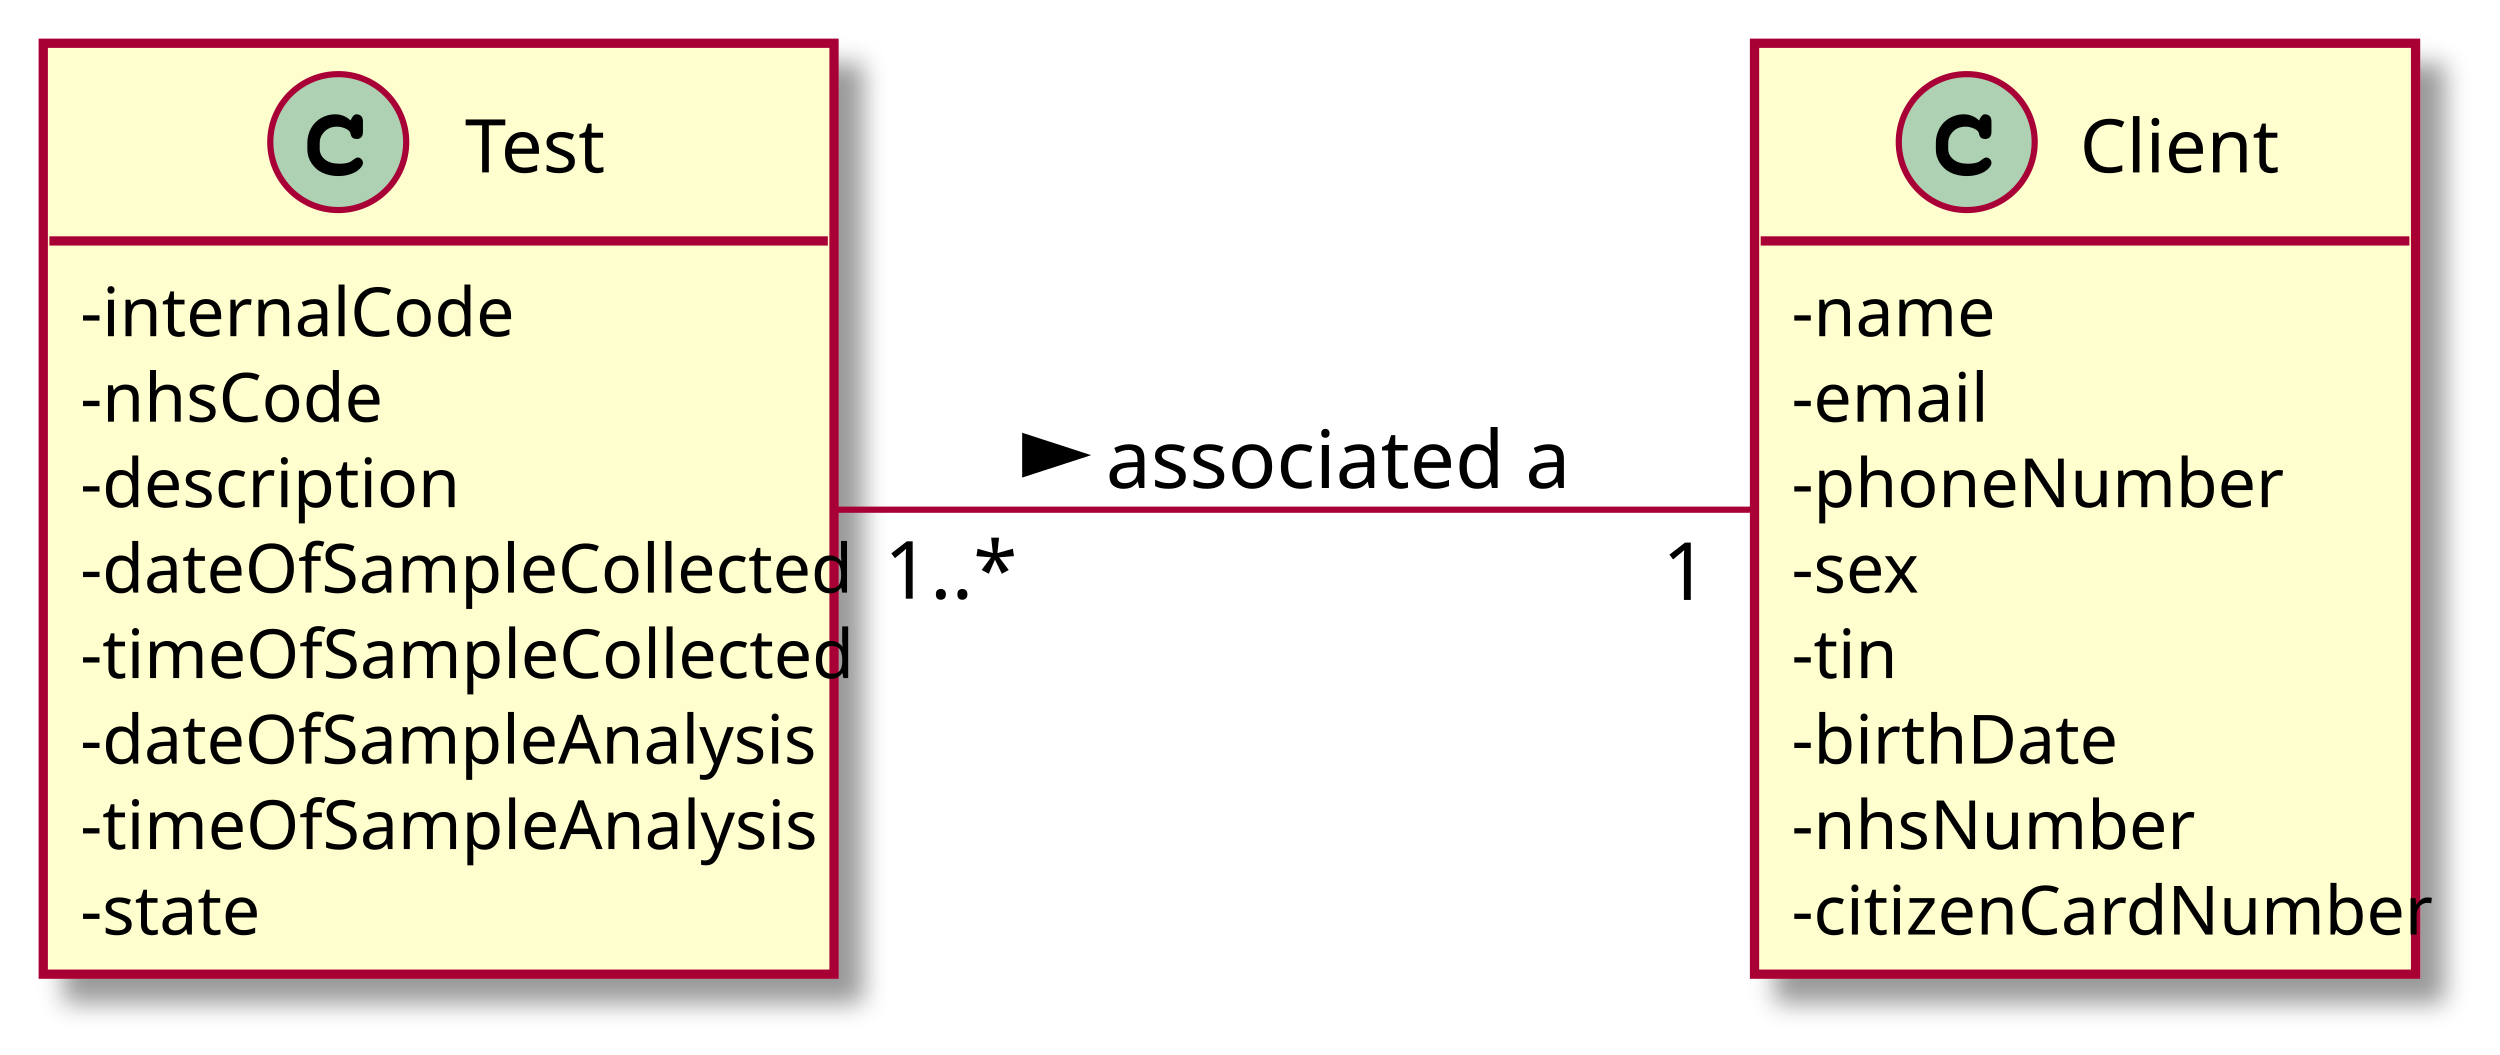
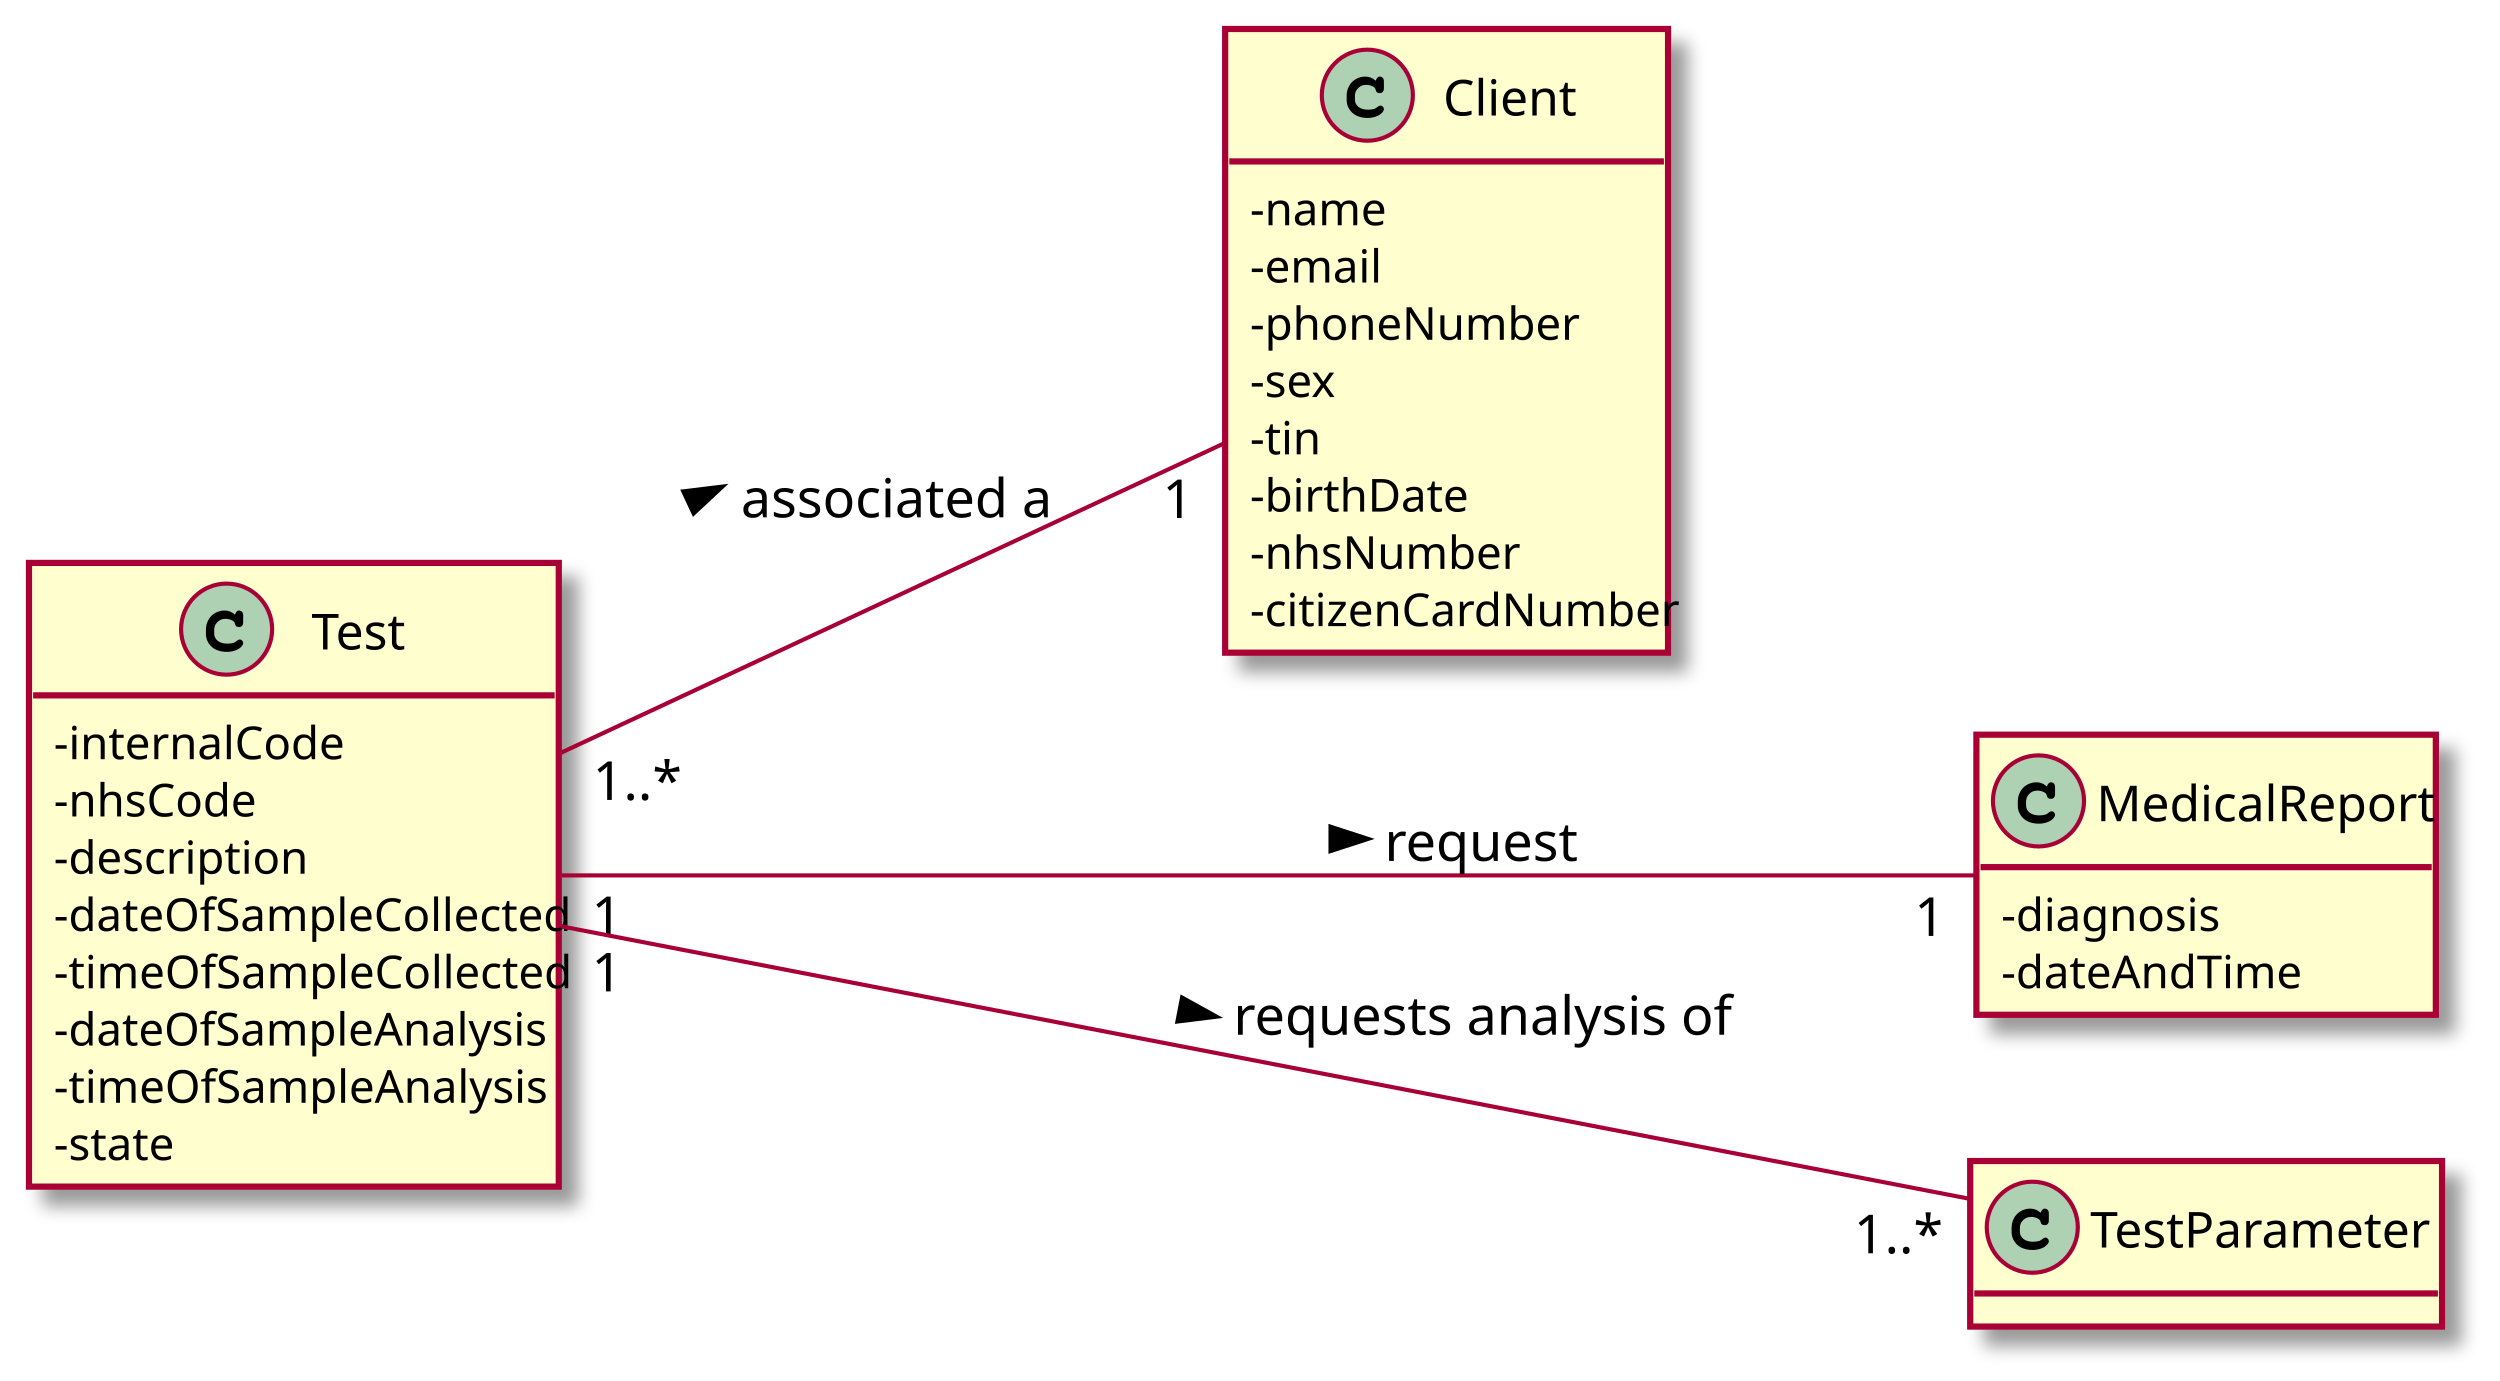
- <svg xmlns="http://www.w3.org/2000/svg" contentScriptType="application/ecmascript" contentStyleType="text/css" height="256.5px" preserveAspectRatio="none" style="width:607px;height:256px;" version="1.1" viewBox="0 0 607 256" width="607.5px" zoomAndPan="magnify">
+ <svg xmlns="http://www.w3.org/2000/svg" contentScriptType="application/ecmascript" contentStyleType="text/css" height="417.5px" preserveAspectRatio="none" style="width:755px;height:417px;" version="1.1" viewBox="0 0 755 417" width="755px" zoomAndPan="magnify">
  <defs>
-     <filter height="300%" id="f1f2donyg7ik0x" width="300%" x="-1" y="-1">
-       <feGaussianBlur result="blurOut" stdDeviation="3.0" />
+     <filter height="300%" id="f158sy5p9tboy1" width="300%" x="-1" y="-1">
+       <feGaussianBlur result="blurOut" stdDeviation="2.5" />
      <feColorMatrix in="blurOut" result="blurOut2" type="matrix" values="0 0 0 0 0 0 0 0 0 0 0 0 0 0 0 0 0 0 .4 0" />
-       <feOffset dx="6.0" dy="6.0" in="blurOut2" result="blurOut3" />
+       <feOffset dx="5.0" dy="5.0" in="blurOut2" result="blurOut3" />
      <feBlend in="SourceGraphic" in2="blurOut3" mode="normal" />
    </filter>
  </defs>
  <g>
-     <rect codeLine="6" fill="#FEFECE" filter="url(#f1f2donyg7ik0x)" height="226.031" id="Test" style="stroke:#A80036;stroke-width:2.25;" width="192" x="10.5" y="10.5" />
-     <ellipse cx="82.125" cy="34.5" fill="#ADD1B2" rx="16.5" ry="16.5" style="stroke:#A80036;stroke-width:1.5;" />
-     <path d="M85.125,29.25 Q85.43,28.5 85.781,28.125 Q86.133,27.75 86.531,27.75 Q87.234,27.75 87.68,28.172 Q88.125,28.594 88.125,29.578 L88.125,31.922 Q88.125,32.906 87.703,33.328 Q87.281,33.75 86.625,33.75 Q86.039,33.75 85.664,33.492 Q85.289,33.234 85.125,32.555 Q85.055,32.086 84.797,31.828 Q84.328,31.336 83.484,31.055 Q82.641,30.75 81.797,30.75 Q80.742,30.75 79.852,31.172 Q78.984,31.594 78.305,32.531 Q77.625,33.469 77.625,34.758 L77.625,36.141 Q77.625,37.688 78.891,38.719 Q80.156,39.75 82.406,39.75 Q83.742,39.75 84.68,39.445 Q85.219,39.281 85.828,38.742 Q86.227,38.438 86.438,38.344 Q86.648,38.25 86.906,38.25 Q87.398,38.25 87.75,38.648 Q88.125,39.023 88.125,39.562 Q88.125,40.078 87.609,40.688 Q86.859,41.578 85.664,42.07 Q84.094,42.75 82.172,42.75 Q79.922,42.75 78.117,41.859 Q76.664,41.156 75.633,39.633 Q74.625,38.109 74.625,36.305 L74.625,34.664 Q74.625,32.789 75.516,31.148 Q76.43,29.508 78,28.641 Q79.594,27.75 81.375,27.75 Q82.453,27.75 83.391,28.125 Q84.328,28.5 85.125,29.25 Z " fill="#000000" />
-     <text fill="#000000" font-family="sans-serif" font-size="18" lengthAdjust="spacing" textLength="36" x="112.875" y="41.865">Test</text>
-     <line style="stroke:#A80036;stroke-width:2.25;" x1="12" x2="201" y1="58.5" y2="58.5" />
-     <text fill="#000000" font-family="sans-serif" font-size="16.5" lengthAdjust="spacing" textLength="96" x="19.5" y="81.628">-internalCode</text>
-     <text fill="#000000" font-family="sans-serif" font-size="16.5" lengthAdjust="spacing" textLength="70.5" x="19.5" y="102.382">-nhsCode</text>
-     <text fill="#000000" font-family="sans-serif" font-size="16.5" lengthAdjust="spacing" textLength="85.5" x="19.5" y="123.136">-description</text>
-     <text fill="#000000" font-family="sans-serif" font-size="16.5" lengthAdjust="spacing" textLength="174" x="19.5" y="143.89">-dateOfSampleCollected</text>
-     <text fill="#000000" font-family="sans-serif" font-size="16.5" lengthAdjust="spacing" textLength="171" x="19.5" y="164.644">-timeOfSampleCollected</text>
-     <text fill="#000000" font-family="sans-serif" font-size="16.5" lengthAdjust="spacing" textLength="171" x="19.5" y="185.398">-dateOfSampleAnalysis</text>
-     <text fill="#000000" font-family="sans-serif" font-size="16.5" lengthAdjust="spacing" textLength="168" x="19.5" y="206.152">-timeOfSampleAnalysis</text>
-     <text fill="#000000" font-family="sans-serif" font-size="16.5" lengthAdjust="spacing" textLength="42" x="19.5" y="226.906">-state</text>
-     <rect codeLine="17" fill="#FEFECE" filter="url(#f1f2donyg7ik0x)" height="226.031" id="Client" style="stroke:#A80036;stroke-width:2.25;" width="160.5" x="426" y="10.5" />
-     <ellipse cx="477.525" cy="34.5" fill="#ADD1B2" rx="16.5" ry="16.5" style="stroke:#A80036;stroke-width:1.5;" />
-     <path d="M480.525,29.25 Q480.83,28.5 481.181,28.125 Q481.533,27.75 481.931,27.75 Q482.634,27.75 483.08,28.172 Q483.525,28.594 483.525,29.578 L483.525,31.922 Q483.525,32.906 483.103,33.328 Q482.681,33.75 482.025,33.75 Q481.439,33.75 481.064,33.492 Q480.689,33.234 480.525,32.555 Q480.455,32.086 480.197,31.828 Q479.728,31.336 478.884,31.055 Q478.041,30.75 477.197,30.75 Q476.142,30.75 475.252,31.172 Q474.384,31.594 473.705,32.531 Q473.025,33.469 473.025,34.758 L473.025,36.141 Q473.025,37.688 474.291,38.719 Q475.556,39.75 477.806,39.75 Q479.142,39.75 480.08,39.445 Q480.619,39.281 481.228,38.742 Q481.627,38.438 481.837,38.344 Q482.048,38.25 482.306,38.25 Q482.798,38.25 483.15,38.648 Q483.525,39.023 483.525,39.562 Q483.525,40.078 483.009,40.688 Q482.259,41.578 481.064,42.07 Q479.494,42.75 477.572,42.75 Q475.322,42.75 473.517,41.859 Q472.064,41.156 471.033,39.633 Q470.025,38.109 470.025,36.305 L470.025,34.664 Q470.025,32.789 470.916,31.148 Q471.83,29.508 473.4,28.641 Q474.994,27.75 476.775,27.75 Q477.853,27.75 478.791,28.125 Q479.728,28.5 480.525,29.25 Z " fill="#000000" />
-     <text fill="#000000" font-family="sans-serif" font-size="18" lengthAdjust="spacing" textLength="48" x="504.975" y="41.865">Client</text>
-     <line style="stroke:#A80036;stroke-width:2.25;" x1="427.5" x2="585" y1="58.5" y2="58.5" />
-     <text fill="#000000" font-family="sans-serif" font-size="16.5" lengthAdjust="spacing" textLength="45" x="435" y="81.628">-name</text>
-     <text fill="#000000" font-family="sans-serif" font-size="16.5" lengthAdjust="spacing" textLength="42" x="435" y="102.382">-email</text>
-     <text fill="#000000" font-family="sans-serif" font-size="16.5" lengthAdjust="spacing" textLength="106.5" x="435" y="123.136">-phoneNumber</text>
-     <text fill="#000000" font-family="sans-serif" font-size="16.5" lengthAdjust="spacing" textLength="33" x="435" y="143.89">-sex</text>
-     <text fill="#000000" font-family="sans-serif" font-size="16.5" lengthAdjust="spacing" textLength="22.5" x="435" y="164.644">-tin</text>
-     <text fill="#000000" font-family="sans-serif" font-size="16.5" lengthAdjust="spacing" textLength="70.5" x="435" y="185.398">-birthDate</text>
-     <text fill="#000000" font-family="sans-serif" font-size="16.5" lengthAdjust="spacing" textLength="88.5" x="435" y="206.152">-nhsNumber</text>
-     <text fill="#000000" font-family="sans-serif" font-size="16.5" lengthAdjust="spacing" textLength="142.5" x="435" y="226.906">-citizenCardNumber</text>
-     <path codeLine="28" d="M202.53,123.75 C270.6,123.75 361.395,123.75 425.64,123.75 " fill="none" id="Test-Client" style="stroke:#A80036;stroke-width:1.5;" />
-     <polygon fill="#000000" points="262.5,110.514,248.932,106.105,248.932,114.922,262.5,110.514" style="stroke:#000000;stroke-width:1.5;" />
-     <text fill="#000000" font-family="sans-serif" font-size="19.5" lengthAdjust="spacing" textLength="111" x="268.5" y="118.493">associated a</text>
-     <text fill="#000000" font-family="sans-serif" font-size="19.5" lengthAdjust="spacing" textLength="30" x="214.674" y="145.36">1..*</text>
-     <text fill="#000000" font-family="sans-serif" font-size="19.5" lengthAdjust="spacing" textLength="10.5" x="403.603" y="145.672">1</text>
+     <rect codeLine="6" fill="#FEFECE" filter="url(#f158sy5p9tboy1)" height="188.359" id="Test" style="stroke:#A80036;stroke-width:1.875;" width="160" x="8.75" y="170" />
+     <ellipse cx="68.438" cy="190" fill="#ADD1B2" rx="13.75" ry="13.75" style="stroke:#A80036;stroke-width:1.25;" />
+     <path d="M70.938,185.625 Q71.191,185 71.484,184.688 Q71.777,184.375 72.109,184.375 Q72.695,184.375 73.066,184.727 Q73.438,185.078 73.438,185.898 L73.438,187.852 Q73.438,188.672 73.086,189.023 Q72.734,189.375 72.188,189.375 Q71.699,189.375 71.387,189.16 Q71.074,188.945 70.938,188.379 Q70.879,187.988 70.664,187.773 Q70.273,187.363 69.57,187.129 Q68.867,186.875 68.164,186.875 Q67.285,186.875 66.543,187.227 Q65.82,187.578 65.254,188.359 Q64.688,189.141 64.688,190.215 L64.688,191.367 Q64.688,192.656 65.742,193.516 Q66.797,194.375 68.672,194.375 Q69.785,194.375 70.566,194.121 Q71.016,193.984 71.523,193.535 Q71.856,193.281 72.031,193.203 Q72.207,193.125 72.422,193.125 Q72.832,193.125 73.125,193.457 Q73.438,193.769 73.438,194.219 Q73.438,194.648 73.008,195.156 Q72.383,195.898 71.387,196.309 Q70.078,196.875 68.477,196.875 Q66.602,196.875 65.098,196.133 Q63.887,195.547 63.027,194.277 Q62.188,193.008 62.188,191.504 L62.188,190.137 Q62.188,188.574 62.93,187.207 Q63.691,185.84 65,185.117 Q66.328,184.375 67.812,184.375 Q68.711,184.375 69.492,184.688 Q70.273,185 70.938,185.625 Z " fill="#000000" />
+     <text fill="#000000" font-family="sans-serif" font-size="15" lengthAdjust="spacing" textLength="30" x="94.062" y="196.138">Test</text>
+     <line style="stroke:#A80036;stroke-width:1.875;" x1="10" x2="167.5" y1="210" y2="210" />
+     <text fill="#000000" font-family="sans-serif" font-size="13.75" lengthAdjust="spacing" textLength="80" x="16.25" y="229.274">-internalCode</text>
+     <text fill="#000000" font-family="sans-serif" font-size="13.75" lengthAdjust="spacing" textLength="58.75" x="16.25" y="246.569">-nhsCode</text>
+     <text fill="#000000" font-family="sans-serif" font-size="13.75" lengthAdjust="spacing" textLength="71.25" x="16.25" y="263.863">-description</text>
+     <text fill="#000000" font-family="sans-serif" font-size="13.75" lengthAdjust="spacing" textLength="145" x="16.25" y="281.158">-dateOfSampleCollected</text>
+     <text fill="#000000" font-family="sans-serif" font-size="13.75" lengthAdjust="spacing" textLength="142.5" x="16.25" y="298.453">-timeOfSampleCollected</text>
+     <text fill="#000000" font-family="sans-serif" font-size="13.75" lengthAdjust="spacing" textLength="142.5" x="16.25" y="315.748">-dateOfSampleAnalysis</text>
+     <text fill="#000000" font-family="sans-serif" font-size="13.75" lengthAdjust="spacing" textLength="140" x="16.25" y="333.043">-timeOfSampleAnalysis</text>
+     <text fill="#000000" font-family="sans-serif" font-size="13.75" lengthAdjust="spacing" textLength="35" x="16.25" y="350.338">-state</text>
+     <rect codeLine="17" fill="#FEFECE" filter="url(#f158sy5p9tboy1)" height="188.359" id="Client" style="stroke:#A80036;stroke-width:1.875;" width="133.75" x="370" y="8.75" />
+     <ellipse cx="412.938" cy="28.75" fill="#ADD1B2" rx="13.75" ry="13.75" style="stroke:#A80036;stroke-width:1.25;" />
+     <path d="M415.438,24.375 Q415.691,23.75 415.984,23.438 Q416.277,23.125 416.609,23.125 Q417.195,23.125 417.566,23.477 Q417.938,23.828 417.938,24.648 L417.938,26.602 Q417.938,27.422 417.586,27.773 Q417.234,28.125 416.688,28.125 Q416.199,28.125 415.887,27.91 Q415.574,27.695 415.438,27.129 Q415.379,26.738 415.164,26.523 Q414.773,26.113 414.07,25.879 Q413.367,25.625 412.664,25.625 Q411.785,25.625 411.043,25.977 Q410.32,26.328 409.754,27.109 Q409.188,27.891 409.188,28.965 L409.188,30.117 Q409.188,31.406 410.242,32.266 Q411.297,33.125 413.172,33.125 Q414.285,33.125 415.066,32.871 Q415.516,32.734 416.023,32.285 Q416.356,32.031 416.531,31.953 Q416.707,31.875 416.922,31.875 Q417.332,31.875 417.625,32.207 Q417.938,32.52 417.938,32.969 Q417.938,33.398 417.508,33.906 Q416.883,34.648 415.887,35.059 Q414.578,35.625 412.977,35.625 Q411.102,35.625 409.598,34.883 Q408.387,34.297 407.527,33.027 Q406.688,31.758 406.688,30.254 L406.688,28.887 Q406.688,27.324 407.43,25.957 Q408.191,24.59 409.5,23.867 Q410.828,23.125 412.312,23.125 Q413.211,23.125 413.992,23.438 Q414.773,23.75 415.438,24.375 Z " fill="#000000" />
+     <text fill="#000000" font-family="sans-serif" font-size="15" lengthAdjust="spacing" textLength="40" x="435.812" y="34.888">Client</text>
+     <line style="stroke:#A80036;stroke-width:1.875;" x1="371.25" x2="502.5" y1="48.75" y2="48.75" />
+     <text fill="#000000" font-family="sans-serif" font-size="13.75" lengthAdjust="spacing" textLength="37.5" x="377.5" y="68.024">-name</text>
+     <text fill="#000000" font-family="sans-serif" font-size="13.75" lengthAdjust="spacing" textLength="35" x="377.5" y="85.319">-email</text>
+     <text fill="#000000" font-family="sans-serif" font-size="13.75" lengthAdjust="spacing" textLength="88.75" x="377.5" y="102.614">-phoneNumber</text>
+     <text fill="#000000" font-family="sans-serif" font-size="13.75" lengthAdjust="spacing" textLength="27.5" x="377.5" y="119.908">-sex</text>
+     <text fill="#000000" font-family="sans-serif" font-size="13.75" lengthAdjust="spacing" textLength="18.75" x="377.5" y="137.203">-tin</text>
+     <text fill="#000000" font-family="sans-serif" font-size="13.75" lengthAdjust="spacing" textLength="58.75" x="377.5" y="154.498">-birthDate</text>
+     <text fill="#000000" font-family="sans-serif" font-size="13.75" lengthAdjust="spacing" textLength="73.75" x="377.5" y="171.793">-nhsNumber</text>
+     <text fill="#000000" font-family="sans-serif" font-size="13.75" lengthAdjust="spacing" textLength="118.75" x="377.5" y="189.088">-citizenCardNumber</text>
+     <rect codeLine="29" fill="#FEFECE" filter="url(#f158sy5p9tboy1)" height="84.59" id="MedicalReport" style="stroke:#A80036;stroke-width:1.875;" width="138.75" x="596.875" y="221.875" />
+     <ellipse cx="615.625" cy="241.875" fill="#ADD1B2" rx="13.75" ry="13.75" style="stroke:#A80036;stroke-width:1.25;" />
+     <path d="M618.125,237.5 Q618.379,236.875 618.672,236.562 Q618.965,236.25 619.297,236.25 Q619.883,236.25 620.254,236.602 Q620.625,236.953 620.625,237.773 L620.625,239.727 Q620.625,240.547 620.273,240.898 Q619.922,241.25 619.375,241.25 Q618.887,241.25 618.574,241.035 Q618.262,240.82 618.125,240.254 Q618.066,239.863 617.852,239.648 Q617.461,239.238 616.758,239.004 Q616.055,238.75 615.352,238.75 Q614.473,238.75 613.731,239.102 Q613.008,239.453 612.441,240.234 Q611.875,241.016 611.875,242.09 L611.875,243.242 Q611.875,244.531 612.93,245.391 Q613.984,246.25 615.859,246.25 Q616.973,246.25 617.754,245.996 Q618.203,245.859 618.711,245.41 Q619.043,245.156 619.219,245.078 Q619.394,245 619.609,245 Q620.019,245 620.312,245.332 Q620.625,245.644 620.625,246.094 Q620.625,246.523 620.195,247.031 Q619.57,247.773 618.574,248.184 Q617.266,248.75 615.664,248.75 Q613.789,248.75 612.285,248.008 Q611.074,247.422 610.215,246.152 Q609.375,244.883 609.375,243.379 L609.375,242.012 Q609.375,240.449 610.117,239.082 Q610.879,237.715 612.188,236.992 Q613.516,236.25 615,236.25 Q615.898,236.25 616.68,236.562 Q617.461,236.875 618.125,237.5 Z " fill="#000000" />
+     <text fill="#000000" font-family="sans-serif" font-size="15" lengthAdjust="spacing" textLength="98.75" x="633.125" y="248.013">MedicalReport</text>
+     <line style="stroke:#A80036;stroke-width:1.875;" x1="598.125" x2="734.375" y1="261.875" y2="261.875" />
+     <text fill="#000000" font-family="sans-serif" font-size="13.75" lengthAdjust="spacing" textLength="62.5" x="604.375" y="281.149">-diagnosis</text>
+     <text fill="#000000" font-family="sans-serif" font-size="13.75" lengthAdjust="spacing" textLength="83.75" x="604.375" y="298.444">-dateAndTime</text>
+     <rect fill="#FEFECE" filter="url(#f158sy5p9tboy1)" height="50" id="TestParameter" style="stroke:#A80036;stroke-width:1.875;" width="142.5" x="595" y="350.625" />
+     <ellipse cx="613.75" cy="370.625" fill="#ADD1B2" rx="13.75" ry="13.75" style="stroke:#A80036;stroke-width:1.25;" />
+     <path d="M616.25,366.25 Q616.504,365.625 616.797,365.312 Q617.09,365 617.422,365 Q618.008,365 618.379,365.352 Q618.75,365.703 618.75,366.523 L618.75,368.477 Q618.75,369.297 618.398,369.648 Q618.047,370 617.5,370 Q617.012,370 616.699,369.785 Q616.387,369.57 616.25,369.004 Q616.191,368.613 615.977,368.398 Q615.586,367.988 614.883,367.754 Q614.18,367.5 613.477,367.5 Q612.598,367.5 611.856,367.852 Q611.133,368.203 610.566,368.984 Q610,369.766 610,370.84 L610,371.992 Q610,373.281 611.055,374.141 Q612.109,375 613.984,375 Q615.098,375 615.879,374.746 Q616.328,374.609 616.836,374.16 Q617.168,373.906 617.344,373.828 Q617.519,373.75 617.734,373.75 Q618.144,373.75 618.438,374.082 Q618.75,374.394 618.75,374.844 Q618.75,375.273 618.32,375.781 Q617.695,376.523 616.699,376.934 Q615.391,377.5 613.789,377.5 Q611.914,377.5 610.41,376.758 Q609.199,376.172 608.34,374.902 Q607.5,373.633 607.5,372.129 L607.5,370.762 Q607.5,369.199 608.242,367.832 Q609.004,366.465 610.312,365.742 Q611.641,365 613.125,365 Q614.023,365 614.805,365.312 Q615.586,365.625 616.25,366.25 Z " fill="#000000" />
+     <text fill="#000000" font-family="sans-serif" font-size="15" lengthAdjust="spacing" textLength="102.5" x="631.25" y="376.763">TestParameter</text>
+     <line style="stroke:#A80036;stroke-width:1.875;" x1="596.25" x2="736.25" y1="390.625" y2="390.625" />
+     <path codeLine="34" d="M168.863,227.588 C229.625,199.238 312.663,160.488 369.863,133.8 " fill="none" id="Test-Client" style="stroke:#A80036;stroke-width:1.25;" />
+     <polygon fill="#000000" points="218.164,146.952,206.364,148.404,209.471,155.062,218.164,146.952" style="stroke:#000000;stroke-width:1.25;" />
+     <text fill="#000000" font-family="sans-serif" font-size="16.25" lengthAdjust="spacing" textLength="92.5" x="223.75" y="156.244">associated a</text>
+     <text fill="#000000" font-family="sans-serif" font-size="16.25" lengthAdjust="spacing" textLength="25" x="178.992" y="241.572">1..*</text>
+     <text fill="#000000" font-family="sans-serif" font-size="16.25" lengthAdjust="spacing" textLength="8.75" x="351.074" y="156.447">1</text>
+     <path codeLine="35" d="M169.35,264.375 C282.875,264.375 489.738,264.375 596.775,264.375 " fill="none" id="Test-MedicalReport" style="stroke:#A80036;stroke-width:1.25;" />
+     <polygon fill="#000000" points="413.125,253.345,401.819,249.671,401.819,257.018,413.125,253.345" style="stroke:#000000;stroke-width:1.25;" />
+     <text fill="#000000" font-family="sans-serif" font-size="16.25" lengthAdjust="spacing" textLength="53.75" x="418.125" y="259.994">request</text>
+     <text fill="#000000" font-family="sans-serif" font-size="16.25" lengthAdjust="spacing" textLength="8.75" x="178.644" y="282.383">1</text>
+     <text fill="#000000" font-family="sans-serif" font-size="16.25" lengthAdjust="spacing" textLength="8.75" x="578.101" y="282.645">1</text>
+     <path codeLine="36" d="M169.35,279.725 C282.1,301.538 486.938,341.175 594.587,362 " fill="none" id="Test-TestParameter" style="stroke:#A80036;stroke-width:1.25;" />
+     <polygon fill="#000000" points="367.386,307.032,356.983,301.277,355.588,308.491,367.386,307.032" style="stroke:#000000;stroke-width:1.25;" />
+     <text fill="#000000" font-family="sans-serif" font-size="16.25" lengthAdjust="spacing" textLength="145" x="372.5" y="312.494">requests analysis of</text>
+     <text fill="#000000" font-family="sans-serif" font-size="16.25" lengthAdjust="spacing" textLength="8.75" x="178.644" y="299.412">1</text>
+     <text fill="#000000" font-family="sans-serif" font-size="16.25" lengthAdjust="spacing" textLength="25" x="559.856" y="378.475">1..*</text>
  </g>
</svg>
